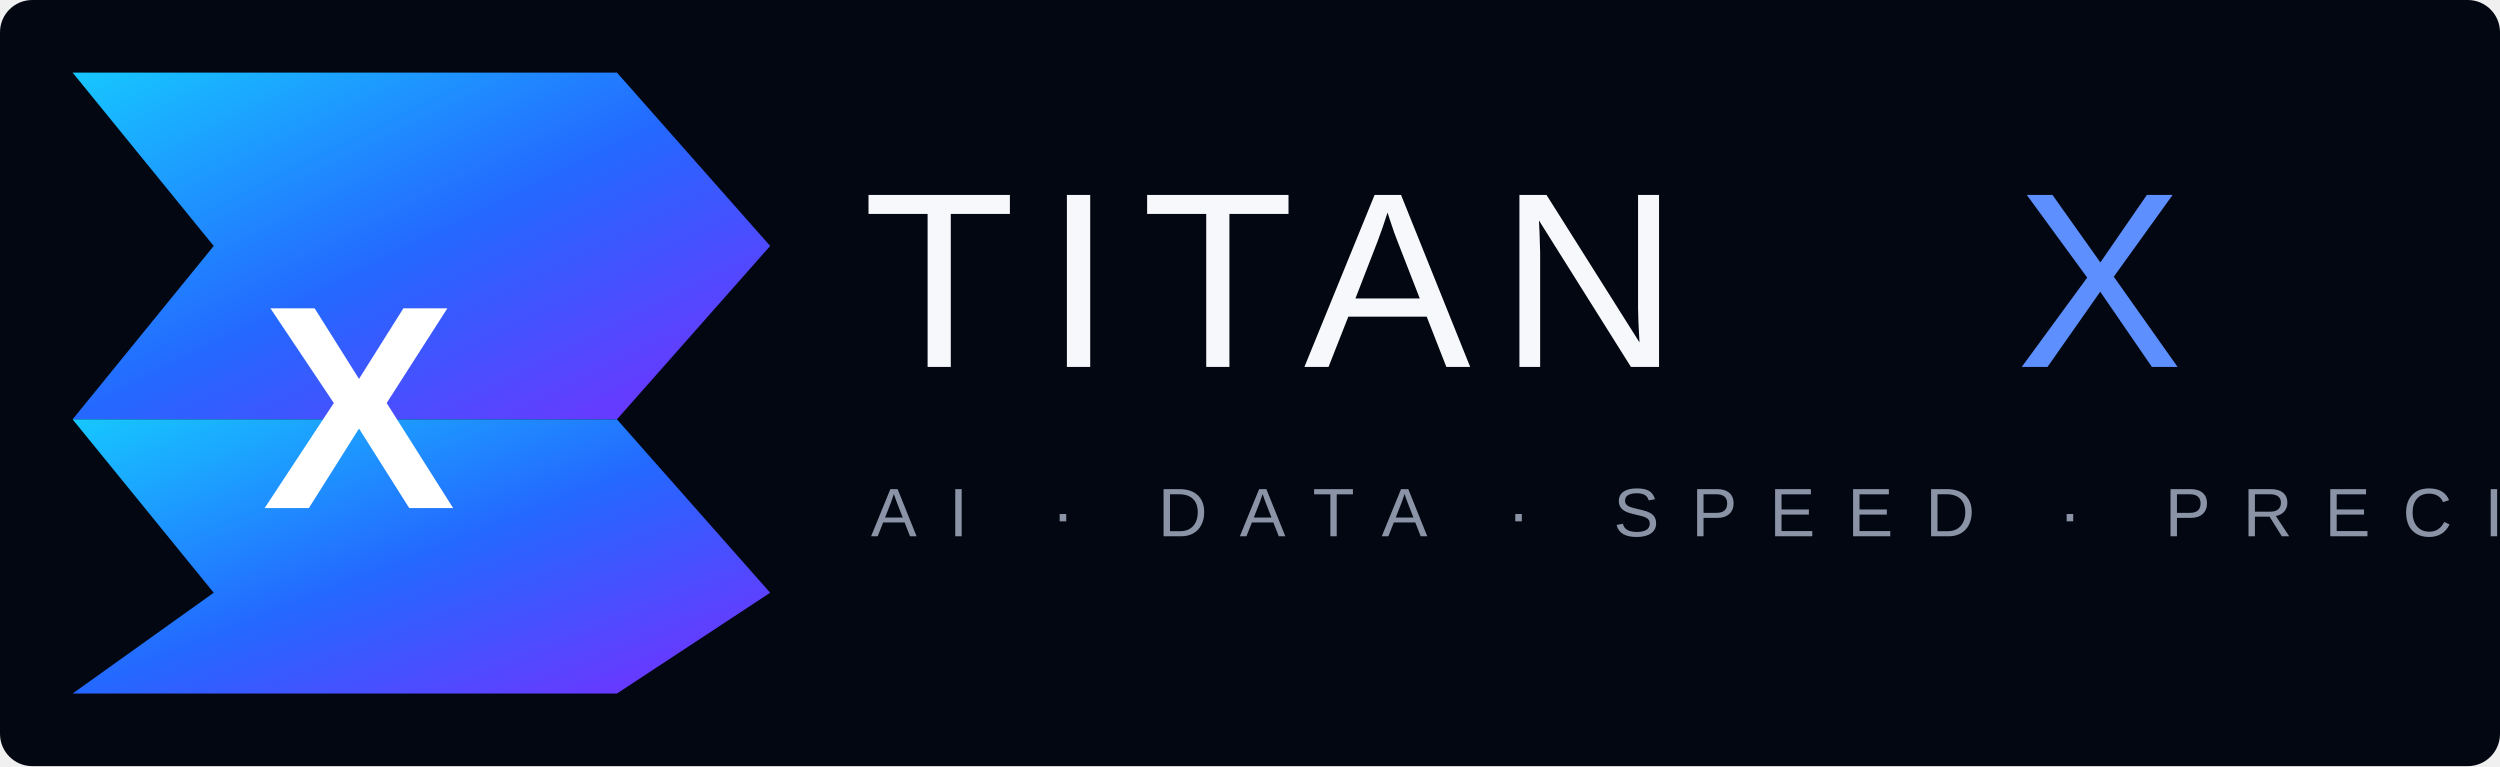
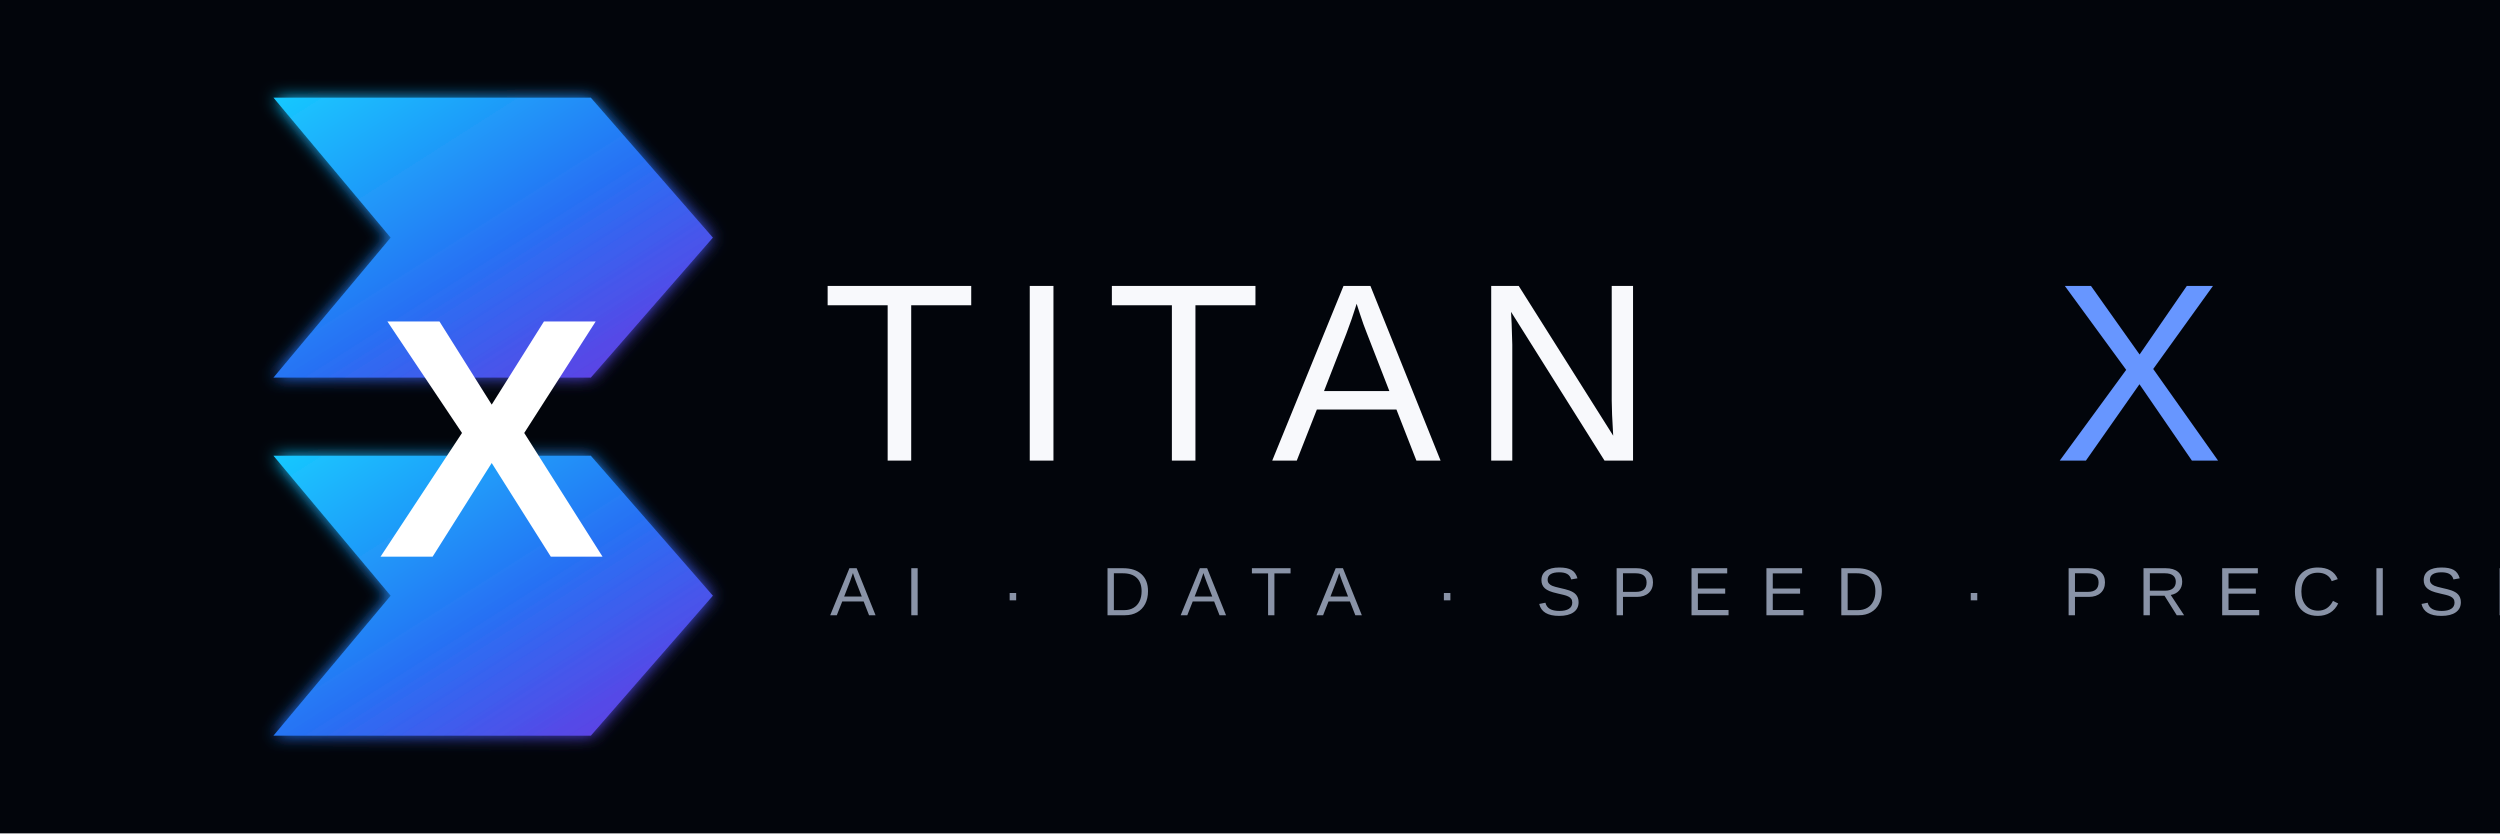
- <svg xmlns="http://www.w3.org/2000/svg" viewBox="0 0 620 190" role="img" aria-label="TITAN X logo">
+ <svg xmlns="http://www.w3.org/2000/svg" viewBox="0 0 1536 512" role="img" aria-label="TITAN X — AI DATA SPEED PRECISION">
  <defs>
-     <linearGradient id="xg" x1="0" y1="0" x2="1" y2="1">
-       <stop offset="0" stop-color="#16c7ff" />
-       <stop offset="0.5" stop-color="#2468ff" />
-       <stop offset="1" stop-color="#7b2cff" />
+     <linearGradient id="gx" x1="0" y1="0" x2="1" y2="1">
+       <stop offset="0" stop-color="#18c9ff" />
+       <stop offset=".52" stop-color="#2672f4" />
+       <stop offset="1" stop-color="#7131df" />
    </linearGradient>
+     <filter id="glow">
+       <feGaussianBlur stdDeviation="5" result="b" />
+       <feMerge>
+         <feMergeNode in="b" />
+         <feMergeNode in="SourceGraphic" />
+       </feMerge>
+     </filter>
  </defs>
-   <rect width="620" height="190" rx="8" fill="#020711" />
-   <path d="M18 18h135l38 43-38 43H18l35-43z" fill="url(#xg)" />
-   <path d="M18 104h135l38 43-38 25H18l35-25z" fill="url(#xg)" />
-   <text x="89" y="126" text-anchor="middle" font-family="Arial,Helvetica,sans-serif" font-size="72" font-weight="700" fill="white">X</text>
-   <text x="214" y="91" font-family="Arial,Helvetica,sans-serif" font-size="62" font-weight="500" letter-spacing="7" fill="#f7f8fb">TITAN</text>
-   <text x="500" y="91" font-family="Arial,Helvetica,sans-serif" font-size="62" font-weight="500" letter-spacing="4" fill="#5d8fff">X</text>
-   <text x="216" y="133" font-family="Arial,Helvetica,sans-serif" font-size="17" letter-spacing="8" fill="#8b94a7">AI · DATA · SPEED · PRECISION</text>
+   <rect width="1536" height="512" fill="#02050b" />
+   <g filter="url(#glow)">
+     <path d="M168 60h195l75 86-75 86H168l72-86z" fill="url(#gx)" />
+     <path d="M168 280h195l75 86-75 86H168l72-86z" fill="url(#gx)" />
+   </g>
+   <text x="302" y="342" text-anchor="middle" font-family="Arial,Helvetica,sans-serif" font-size="210" font-weight="700" fill="#fff">X</text>
+   <text x="505" y="283" font-family="Arial,Helvetica,sans-serif" font-size="156" font-weight="500" letter-spacing="18" fill="#f8f9fc">TITAN</text>
+   <text x="1262" y="283" font-family="Arial,Helvetica,sans-serif" font-size="156" font-weight="500" letter-spacing="8" fill="#6796ff">X</text>
+   <text x="510" y="378" font-family="Arial,Helvetica,sans-serif" font-size="42" letter-spacing="18" fill="#8993a7">AI · DATA · SPEED · PRECISION</text>
</svg>
